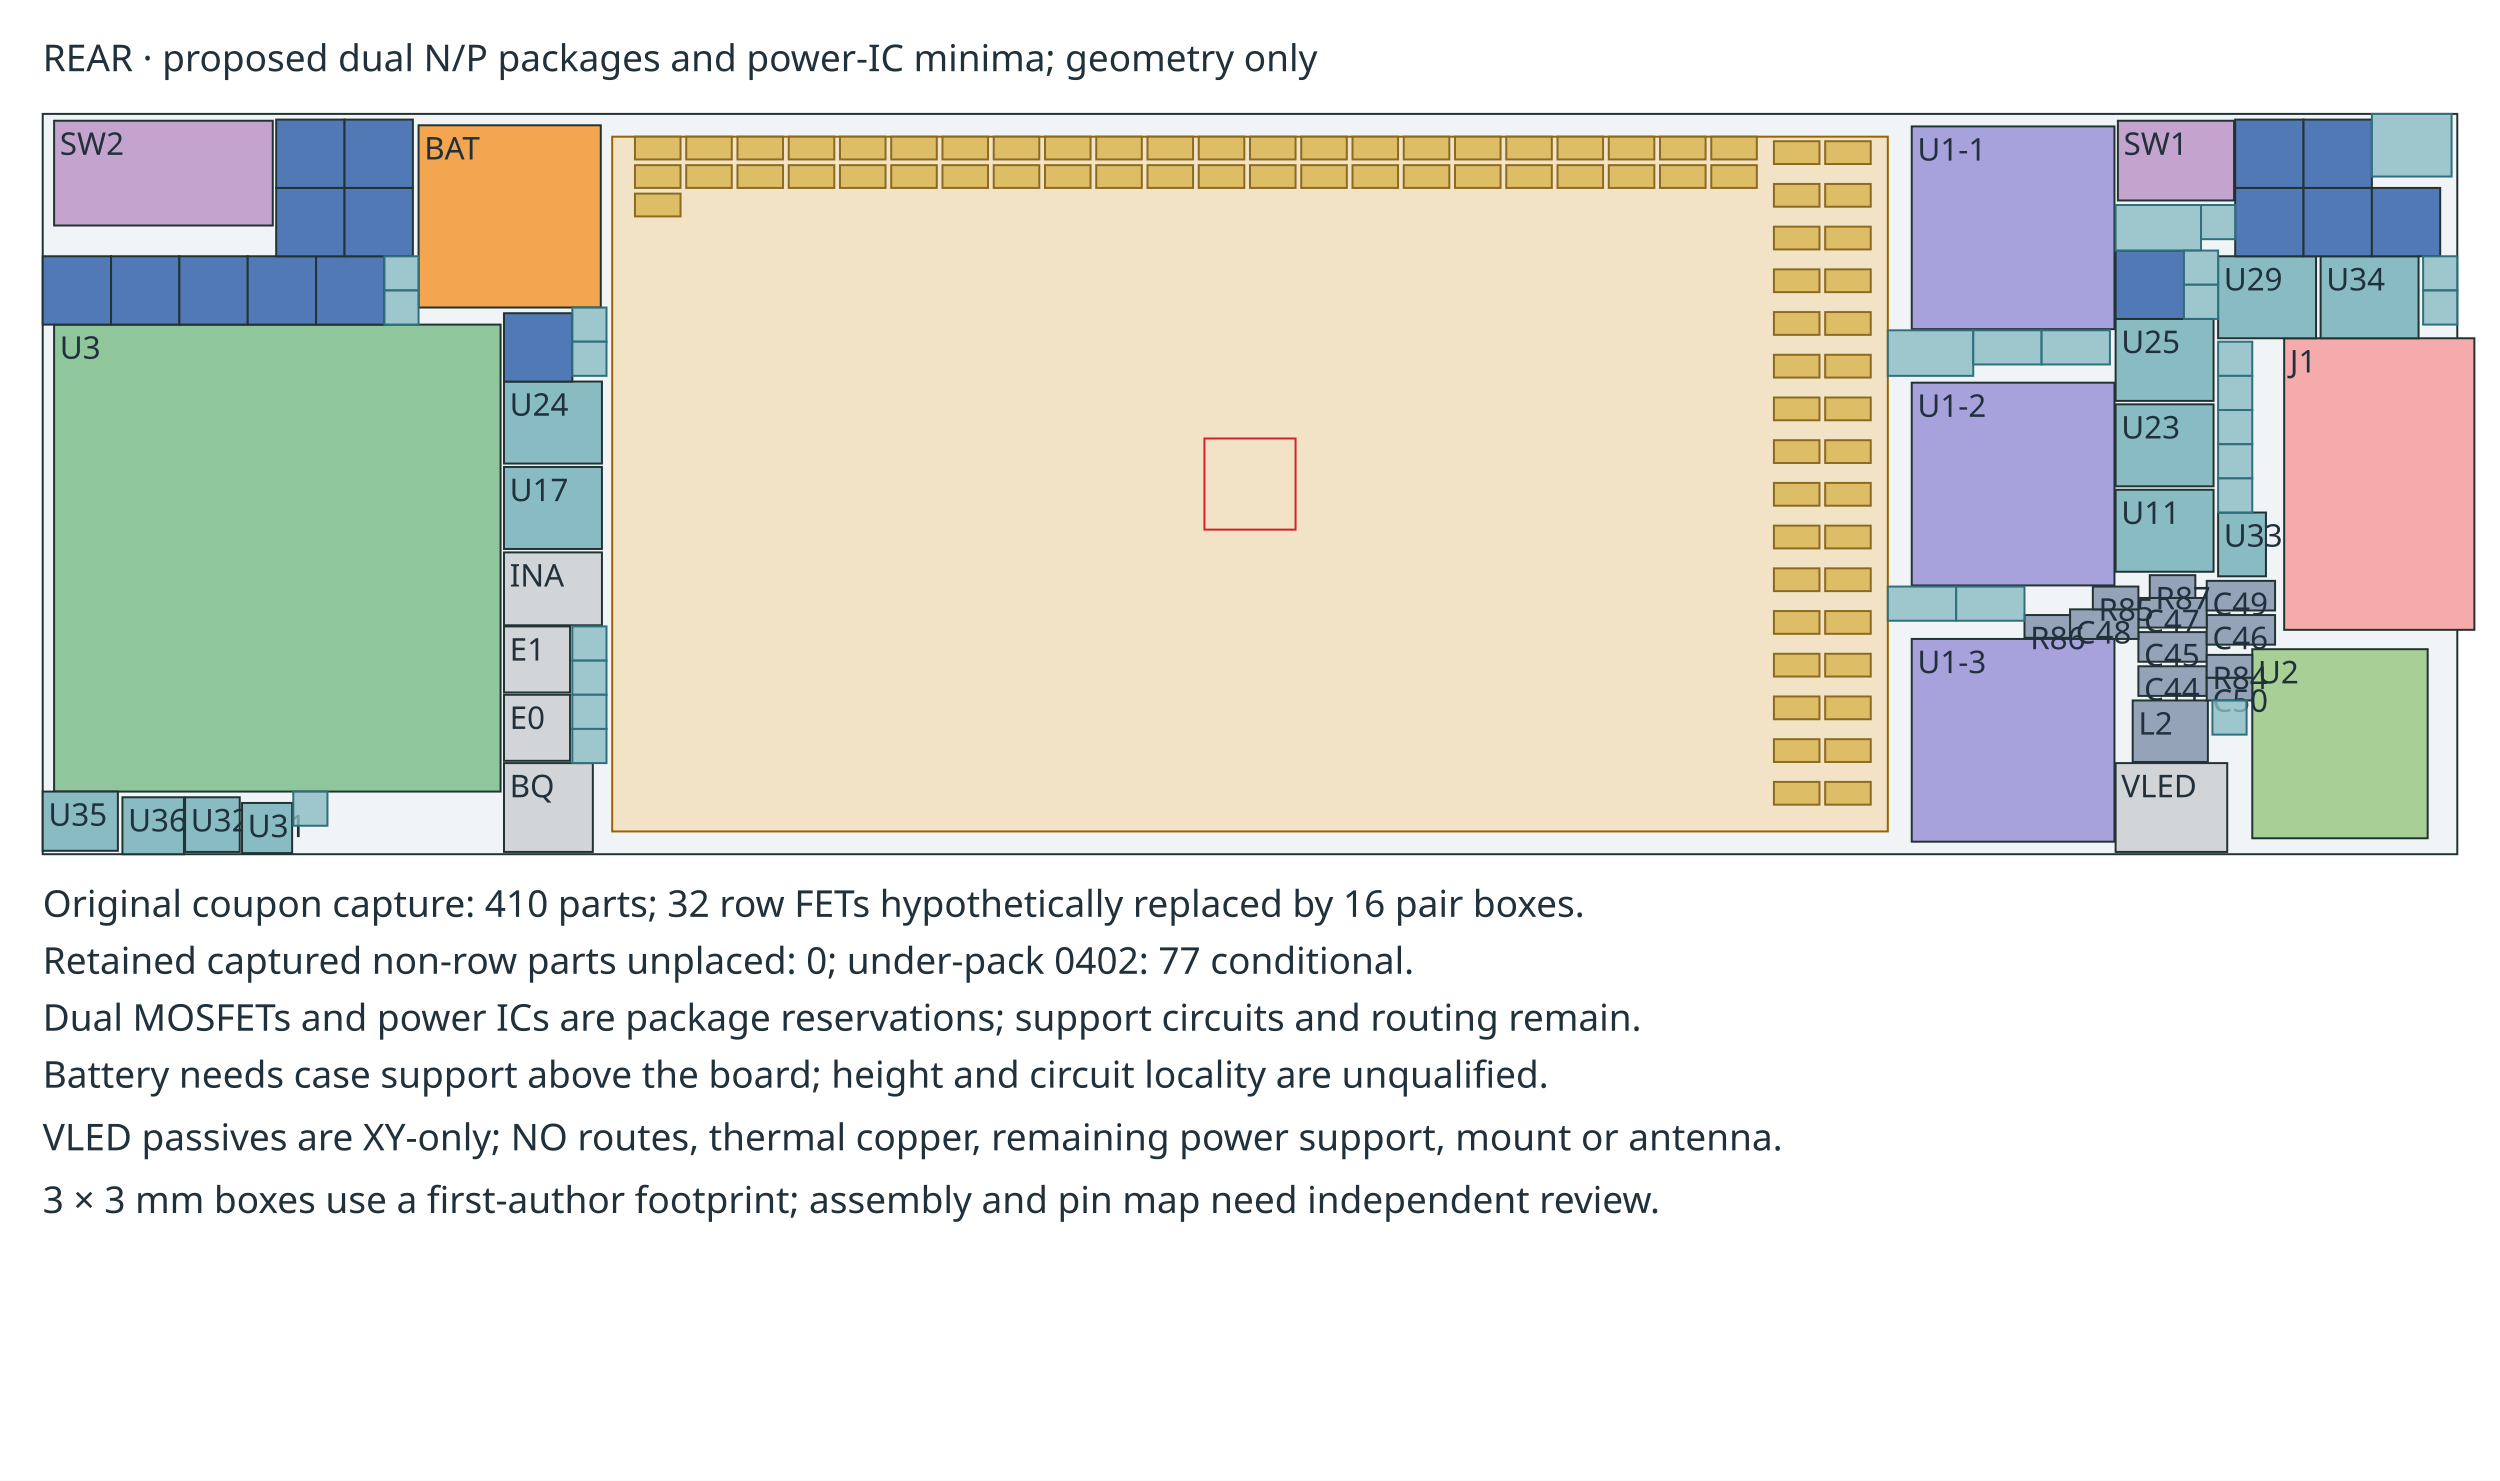
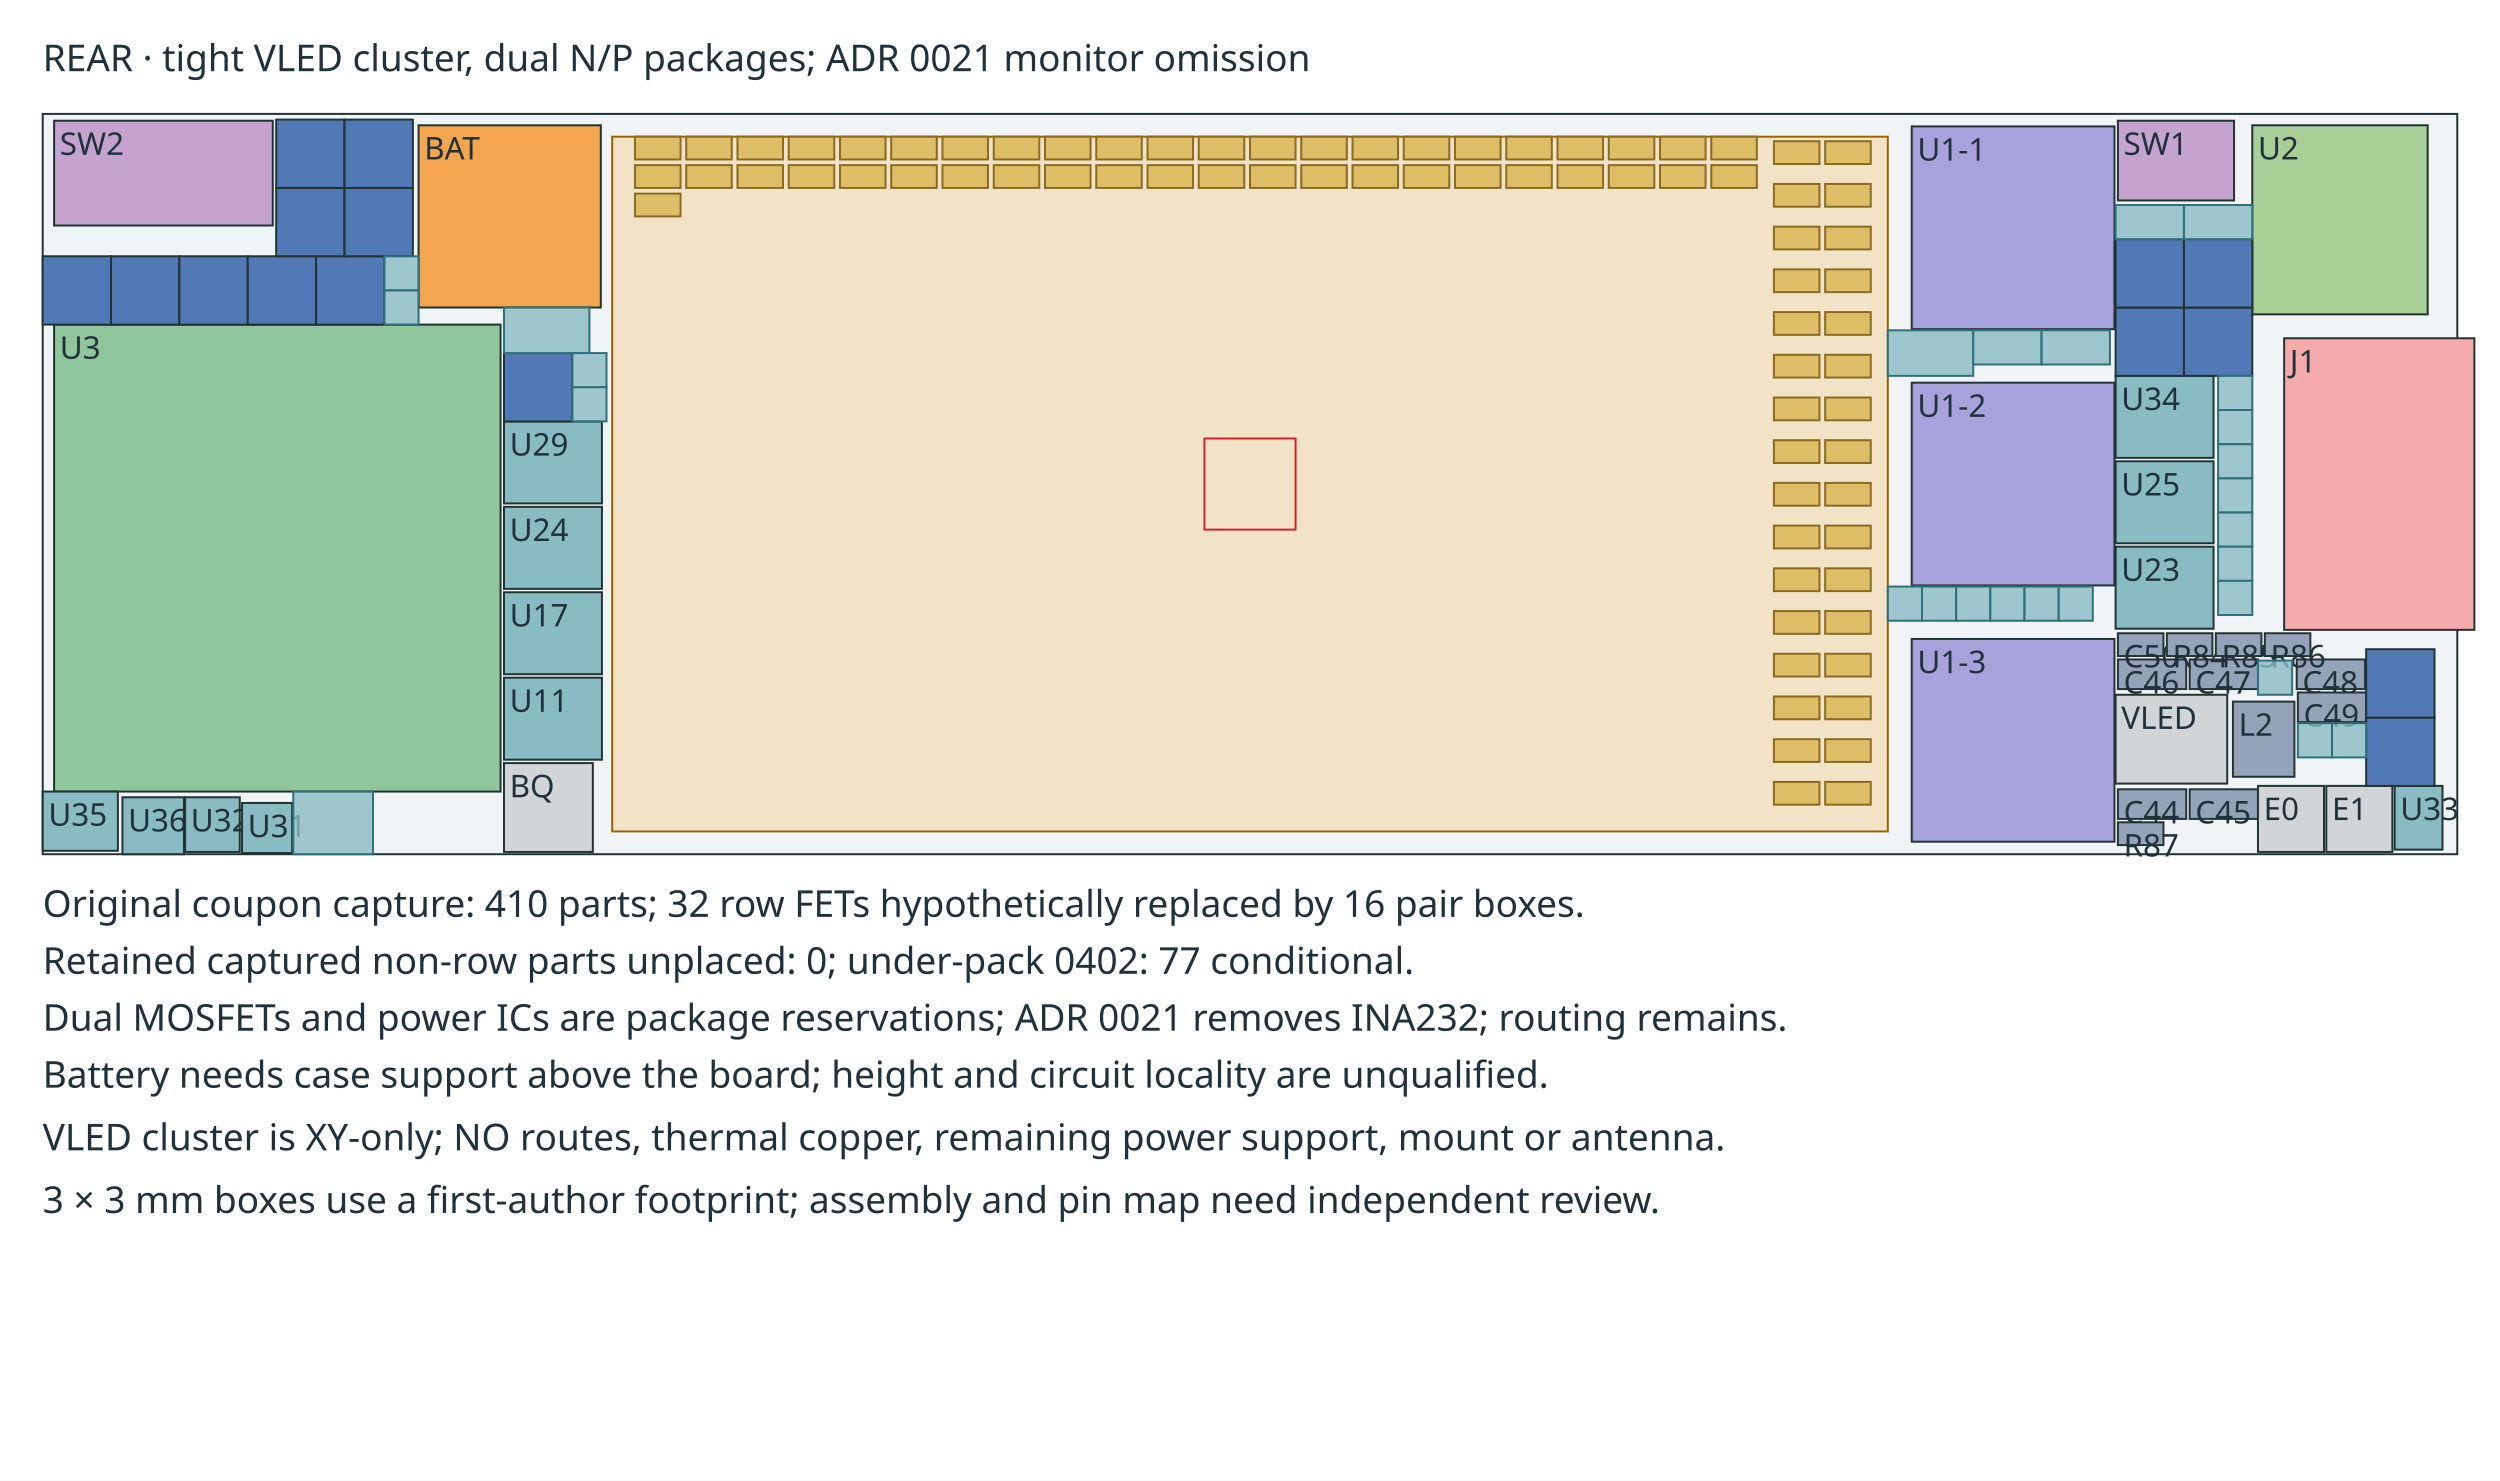
<svg xmlns="http://www.w3.org/2000/svg" viewBox="-15 -40 878.0 520.0">
  <style>text{font:13px sans-serif;fill:#21313c}.small{font:11px sans-serif}</style>
  <rect x="-15" y="-40" width="878.0" height="520.0" fill="white" />
-   <text x="0" y="-15">REAR · proposed dual N/P packages and power-IC minima; geometry only</text>
+   <text x="0" y="-15">REAR · tight VLED cluster, dual N/P packages; ADR 0021 monitor omission</text>
  <rect x="0.00" y="0.00" width="848.00" height="260.00" fill="#f1f4f6" fill-opacity="1" stroke="#233" stroke-width="0.7" />
  <rect x="200.00" y="8.00" width="448.00" height="244.00" fill="#f2d59e" fill-opacity="0.55" stroke="#9a6300" stroke-width="0.7" />
  <rect x="608.00" y="9.60" width="16.00" height="8.00" fill="#dcb95d" fill-opacity="0.9" stroke="#8b6b21" stroke-width="0.7" />
  <rect x="626.00" y="9.60" width="16.00" height="8.00" fill="#dcb95d" fill-opacity="0.9" stroke="#8b6b21" stroke-width="0.7" />
  <rect x="608.00" y="24.60" width="16.00" height="8.00" fill="#dcb95d" fill-opacity="0.9" stroke="#8b6b21" stroke-width="0.7" />
  <rect x="626.00" y="24.60" width="16.00" height="8.00" fill="#dcb95d" fill-opacity="0.9" stroke="#8b6b21" stroke-width="0.7" />
  <rect x="608.00" y="39.60" width="16.00" height="8.00" fill="#dcb95d" fill-opacity="0.9" stroke="#8b6b21" stroke-width="0.7" />
  <rect x="626.00" y="39.60" width="16.00" height="8.00" fill="#dcb95d" fill-opacity="0.9" stroke="#8b6b21" stroke-width="0.7" />
  <rect x="608.00" y="54.60" width="16.00" height="8.00" fill="#dcb95d" fill-opacity="0.9" stroke="#8b6b21" stroke-width="0.7" />
  <rect x="626.00" y="54.60" width="16.00" height="8.00" fill="#dcb95d" fill-opacity="0.9" stroke="#8b6b21" stroke-width="0.7" />
  <rect x="608.00" y="69.60" width="16.00" height="8.00" fill="#dcb95d" fill-opacity="0.9" stroke="#8b6b21" stroke-width="0.7" />
  <rect x="626.00" y="69.60" width="16.00" height="8.00" fill="#dcb95d" fill-opacity="0.9" stroke="#8b6b21" stroke-width="0.7" />
  <rect x="608.00" y="84.60" width="16.00" height="8.00" fill="#dcb95d" fill-opacity="0.9" stroke="#8b6b21" stroke-width="0.7" />
  <rect x="626.00" y="84.60" width="16.00" height="8.00" fill="#dcb95d" fill-opacity="0.9" stroke="#8b6b21" stroke-width="0.7" />
  <rect x="608.00" y="99.60" width="16.00" height="8.00" fill="#dcb95d" fill-opacity="0.9" stroke="#8b6b21" stroke-width="0.7" />
  <rect x="626.00" y="99.60" width="16.00" height="8.00" fill="#dcb95d" fill-opacity="0.9" stroke="#8b6b21" stroke-width="0.7" />
  <rect x="608.00" y="114.60" width="16.00" height="8.00" fill="#dcb95d" fill-opacity="0.9" stroke="#8b6b21" stroke-width="0.7" />
  <rect x="626.00" y="114.60" width="16.00" height="8.00" fill="#dcb95d" fill-opacity="0.9" stroke="#8b6b21" stroke-width="0.7" />
  <rect x="608.00" y="129.60" width="16.00" height="8.00" fill="#dcb95d" fill-opacity="0.9" stroke="#8b6b21" stroke-width="0.7" />
  <rect x="626.00" y="129.60" width="16.00" height="8.00" fill="#dcb95d" fill-opacity="0.9" stroke="#8b6b21" stroke-width="0.7" />
  <rect x="608.00" y="144.60" width="16.00" height="8.00" fill="#dcb95d" fill-opacity="0.9" stroke="#8b6b21" stroke-width="0.7" />
  <rect x="626.00" y="144.60" width="16.00" height="8.00" fill="#dcb95d" fill-opacity="0.9" stroke="#8b6b21" stroke-width="0.7" />
  <rect x="608.00" y="159.60" width="16.00" height="8.00" fill="#dcb95d" fill-opacity="0.9" stroke="#8b6b21" stroke-width="0.7" />
  <rect x="626.00" y="159.60" width="16.00" height="8.00" fill="#dcb95d" fill-opacity="0.9" stroke="#8b6b21" stroke-width="0.7" />
  <rect x="608.00" y="174.60" width="16.00" height="8.00" fill="#dcb95d" fill-opacity="0.9" stroke="#8b6b21" stroke-width="0.7" />
  <rect x="626.00" y="174.60" width="16.00" height="8.00" fill="#dcb95d" fill-opacity="0.9" stroke="#8b6b21" stroke-width="0.7" />
  <rect x="608.00" y="189.60" width="16.00" height="8.00" fill="#dcb95d" fill-opacity="0.9" stroke="#8b6b21" stroke-width="0.7" />
  <rect x="626.00" y="189.60" width="16.00" height="8.00" fill="#dcb95d" fill-opacity="0.9" stroke="#8b6b21" stroke-width="0.7" />
  <rect x="608.00" y="204.60" width="16.00" height="8.00" fill="#dcb95d" fill-opacity="0.9" stroke="#8b6b21" stroke-width="0.7" />
  <rect x="626.00" y="204.60" width="16.00" height="8.00" fill="#dcb95d" fill-opacity="0.9" stroke="#8b6b21" stroke-width="0.7" />
  <rect x="608.00" y="219.60" width="16.00" height="8.00" fill="#dcb95d" fill-opacity="0.9" stroke="#8b6b21" stroke-width="0.7" />
  <rect x="626.00" y="219.60" width="16.00" height="8.00" fill="#dcb95d" fill-opacity="0.9" stroke="#8b6b21" stroke-width="0.7" />
  <rect x="608.00" y="234.60" width="16.00" height="8.00" fill="#dcb95d" fill-opacity="0.9" stroke="#8b6b21" stroke-width="0.7" />
  <rect x="626.00" y="234.60" width="16.00" height="8.00" fill="#dcb95d" fill-opacity="0.9" stroke="#8b6b21" stroke-width="0.7" />
  <rect x="208.00" y="8.00" width="16.00" height="8.00" fill="#dcb95d" fill-opacity="0.9" stroke="#8b6b21" stroke-width="0.7" />
  <rect x="226.00" y="8.00" width="16.00" height="8.00" fill="#dcb95d" fill-opacity="0.9" stroke="#8b6b21" stroke-width="0.7" />
  <rect x="244.00" y="8.00" width="16.00" height="8.00" fill="#dcb95d" fill-opacity="0.9" stroke="#8b6b21" stroke-width="0.7" />
  <rect x="262.00" y="8.00" width="16.00" height="8.00" fill="#dcb95d" fill-opacity="0.9" stroke="#8b6b21" stroke-width="0.7" />
  <rect x="280.00" y="8.00" width="16.00" height="8.00" fill="#dcb95d" fill-opacity="0.9" stroke="#8b6b21" stroke-width="0.7" />
  <rect x="298.00" y="8.00" width="16.00" height="8.00" fill="#dcb95d" fill-opacity="0.9" stroke="#8b6b21" stroke-width="0.7" />
  <rect x="316.00" y="8.00" width="16.00" height="8.00" fill="#dcb95d" fill-opacity="0.9" stroke="#8b6b21" stroke-width="0.7" />
  <rect x="334.00" y="8.00" width="16.00" height="8.00" fill="#dcb95d" fill-opacity="0.9" stroke="#8b6b21" stroke-width="0.7" />
  <rect x="352.00" y="8.00" width="16.00" height="8.00" fill="#dcb95d" fill-opacity="0.9" stroke="#8b6b21" stroke-width="0.7" />
  <rect x="370.00" y="8.00" width="16.00" height="8.00" fill="#dcb95d" fill-opacity="0.9" stroke="#8b6b21" stroke-width="0.7" />
  <rect x="388.00" y="8.00" width="16.00" height="8.00" fill="#dcb95d" fill-opacity="0.9" stroke="#8b6b21" stroke-width="0.7" />
  <rect x="406.00" y="8.00" width="16.00" height="8.00" fill="#dcb95d" fill-opacity="0.9" stroke="#8b6b21" stroke-width="0.7" />
  <rect x="424.00" y="8.00" width="16.00" height="8.00" fill="#dcb95d" fill-opacity="0.9" stroke="#8b6b21" stroke-width="0.7" />
  <rect x="442.00" y="8.00" width="16.00" height="8.00" fill="#dcb95d" fill-opacity="0.9" stroke="#8b6b21" stroke-width="0.7" />
  <rect x="460.00" y="8.00" width="16.00" height="8.00" fill="#dcb95d" fill-opacity="0.9" stroke="#8b6b21" stroke-width="0.7" />
  <rect x="478.00" y="8.00" width="16.00" height="8.00" fill="#dcb95d" fill-opacity="0.9" stroke="#8b6b21" stroke-width="0.7" />
  <rect x="496.00" y="8.00" width="16.00" height="8.00" fill="#dcb95d" fill-opacity="0.9" stroke="#8b6b21" stroke-width="0.7" />
  <rect x="514.00" y="8.00" width="16.00" height="8.00" fill="#dcb95d" fill-opacity="0.9" stroke="#8b6b21" stroke-width="0.7" />
  <rect x="532.00" y="8.00" width="16.00" height="8.00" fill="#dcb95d" fill-opacity="0.9" stroke="#8b6b21" stroke-width="0.7" />
  <rect x="550.00" y="8.00" width="16.00" height="8.00" fill="#dcb95d" fill-opacity="0.9" stroke="#8b6b21" stroke-width="0.7" />
  <rect x="568.00" y="8.00" width="16.00" height="8.00" fill="#dcb95d" fill-opacity="0.9" stroke="#8b6b21" stroke-width="0.7" />
  <rect x="586.00" y="8.00" width="16.00" height="8.00" fill="#dcb95d" fill-opacity="0.9" stroke="#8b6b21" stroke-width="0.7" />
  <rect x="208.00" y="18.00" width="16.00" height="8.00" fill="#dcb95d" fill-opacity="0.9" stroke="#8b6b21" stroke-width="0.7" />
  <rect x="226.00" y="18.00" width="16.00" height="8.00" fill="#dcb95d" fill-opacity="0.9" stroke="#8b6b21" stroke-width="0.7" />
  <rect x="244.00" y="18.00" width="16.00" height="8.00" fill="#dcb95d" fill-opacity="0.9" stroke="#8b6b21" stroke-width="0.7" />
  <rect x="262.00" y="18.00" width="16.00" height="8.00" fill="#dcb95d" fill-opacity="0.9" stroke="#8b6b21" stroke-width="0.7" />
  <rect x="280.00" y="18.00" width="16.00" height="8.00" fill="#dcb95d" fill-opacity="0.9" stroke="#8b6b21" stroke-width="0.7" />
  <rect x="298.00" y="18.00" width="16.00" height="8.00" fill="#dcb95d" fill-opacity="0.9" stroke="#8b6b21" stroke-width="0.7" />
  <rect x="316.00" y="18.00" width="16.00" height="8.00" fill="#dcb95d" fill-opacity="0.9" stroke="#8b6b21" stroke-width="0.7" />
  <rect x="334.00" y="18.00" width="16.00" height="8.00" fill="#dcb95d" fill-opacity="0.9" stroke="#8b6b21" stroke-width="0.7" />
  <rect x="352.00" y="18.00" width="16.00" height="8.00" fill="#dcb95d" fill-opacity="0.9" stroke="#8b6b21" stroke-width="0.7" />
  <rect x="370.00" y="18.00" width="16.00" height="8.00" fill="#dcb95d" fill-opacity="0.9" stroke="#8b6b21" stroke-width="0.7" />
  <rect x="388.00" y="18.00" width="16.00" height="8.00" fill="#dcb95d" fill-opacity="0.9" stroke="#8b6b21" stroke-width="0.7" />
  <rect x="406.00" y="18.00" width="16.00" height="8.00" fill="#dcb95d" fill-opacity="0.9" stroke="#8b6b21" stroke-width="0.7" />
  <rect x="424.00" y="18.00" width="16.00" height="8.00" fill="#dcb95d" fill-opacity="0.9" stroke="#8b6b21" stroke-width="0.7" />
  <rect x="442.00" y="18.00" width="16.00" height="8.00" fill="#dcb95d" fill-opacity="0.9" stroke="#8b6b21" stroke-width="0.7" />
  <rect x="460.00" y="18.00" width="16.00" height="8.00" fill="#dcb95d" fill-opacity="0.9" stroke="#8b6b21" stroke-width="0.7" />
  <rect x="478.00" y="18.00" width="16.00" height="8.00" fill="#dcb95d" fill-opacity="0.9" stroke="#8b6b21" stroke-width="0.7" />
  <rect x="496.00" y="18.00" width="16.00" height="8.00" fill="#dcb95d" fill-opacity="0.9" stroke="#8b6b21" stroke-width="0.7" />
  <rect x="514.00" y="18.00" width="16.00" height="8.00" fill="#dcb95d" fill-opacity="0.9" stroke="#8b6b21" stroke-width="0.7" />
  <rect x="532.00" y="18.00" width="16.00" height="8.00" fill="#dcb95d" fill-opacity="0.9" stroke="#8b6b21" stroke-width="0.7" />
  <rect x="550.00" y="18.00" width="16.00" height="8.00" fill="#dcb95d" fill-opacity="0.9" stroke="#8b6b21" stroke-width="0.7" />
  <rect x="568.00" y="18.00" width="16.00" height="8.00" fill="#dcb95d" fill-opacity="0.9" stroke="#8b6b21" stroke-width="0.7" />
  <rect x="586.00" y="18.00" width="16.00" height="8.00" fill="#dcb95d" fill-opacity="0.9" stroke="#8b6b21" stroke-width="0.7" />
  <rect x="208.00" y="28.00" width="16.00" height="8.00" fill="#dcb95d" fill-opacity="0.9" stroke="#8b6b21" stroke-width="0.7" />
  <rect x="408.00" y="114.00" width="32.00" height="32.00" fill="none" fill-opacity="1" stroke="#d2232a" stroke-width="0.7" />
  <rect x="4.00" y="2.40" width="76.80" height="36.80" fill="#c5a3cf" fill-opacity="1" stroke="#233" stroke-width="0.7" />
  <text class="small" x="6.0" y="14.4">SW2</text>
  <rect x="728.80" y="2.40" width="40.80" height="28.00" fill="#c5a3cf" fill-opacity="1" stroke="#233" stroke-width="0.7" />
  <text class="small" x="730.8" y="14.4">SW1</text>
-   <rect x="776.00" y="188.00" width="61.60" height="66.40" fill="#a8cf96" fill-opacity="1" stroke="#233" stroke-width="0.7" />
-   <text class="small" x="778.0" y="200.0">U2</text>
+   <rect x="776.00" y="4.00" width="61.60" height="66.40" fill="#a8cf96" fill-opacity="1" stroke="#233" stroke-width="0.7" />
+   <text class="small" x="778.0" y="16.0">U2</text>
  <rect x="4.00" y="74.00" width="156.80" height="164.00" fill="#8fc69b" fill-opacity="1" stroke="#233" stroke-width="0.7" />
  <text class="small" x="6.0" y="86.0">U3</text>
  <rect x="656.40" y="4.40" width="71.20" height="71.20" fill="#a8a2dc" fill-opacity="1" stroke="#233" stroke-width="0.7" />
  <text class="small" x="658.4" y="16.4">U1-1</text>
  <rect x="656.40" y="94.40" width="71.20" height="71.20" fill="#a8a2dc" fill-opacity="1" stroke="#233" stroke-width="0.7" />
  <text class="small" x="658.4" y="106.4">U1-2</text>
  <rect x="656.40" y="184.40" width="71.20" height="71.20" fill="#a8a2dc" fill-opacity="1" stroke="#233" stroke-width="0.7" />
  <text class="small" x="658.4" y="196.4">U1-3</text>
  <rect x="787.20" y="78.80" width="66.80" height="102.40" fill="#f5aaac" fill-opacity="1" stroke="#233" stroke-width="0.7" />
  <text class="small" x="789.2" y="90.8">J1</text>
  <rect x="132.00" y="4.00" width="64.00" height="64.00" fill="#f3a550" fill-opacity="1" stroke="#233" stroke-width="0.7" />
  <text class="small" x="134.0" y="16.0">BAT</text>
-   <rect x="728.00" y="228.00" width="39.20" height="31.20" fill="#d1d5d8" fill-opacity="1" stroke="#233" stroke-width="0.7" />
-   <text class="small" x="730.0" y="240.0">VLED</text>
-   <rect x="734.00" y="206.00" width="26.40" height="21.60" fill="#94a3b8" fill-opacity="1" stroke="#233" stroke-width="0.7" />
-   <text class="small" x="736.0" y="218.0">L2</text>
-   <rect x="736.00" y="194.00" width="24.00" height="10.40" fill="#94a3b8" fill-opacity="1" stroke="#233" stroke-width="0.7" />
-   <text class="small" x="738.0" y="206.0">C44</text>
-   <rect x="736.00" y="182.00" width="24.00" height="10.40" fill="#94a3b8" fill-opacity="1" stroke="#233" stroke-width="0.7" />
-   <text class="small" x="738.0" y="194.0">C45</text>
-   <rect x="760.00" y="176.00" width="24.00" height="10.40" fill="#94a3b8" fill-opacity="1" stroke="#233" stroke-width="0.7" />
-   <text class="small" x="762.0" y="188.0">C46</text>
-   <rect x="736.00" y="170.00" width="24.00" height="10.40" fill="#94a3b8" fill-opacity="1" stroke="#233" stroke-width="0.7" />
-   <text class="small" x="738.0" y="182.0">C47</text>
-   <rect x="712.00" y="174.00" width="24.00" height="10.40" fill="#94a3b8" fill-opacity="1" stroke="#233" stroke-width="0.7" />
-   <text class="small" x="714.0" y="186.0">C48</text>
-   <rect x="760.00" y="164.00" width="24.00" height="10.40" fill="#94a3b8" fill-opacity="1" stroke="#233" stroke-width="0.7" />
-   <text class="small" x="762.0" y="176.0">C49</text>
-   <rect x="760.00" y="198.00" width="16.00" height="8.00" fill="#94a3b8" fill-opacity="1" stroke="#233" stroke-width="0.7" />
-   <text class="small" x="762.0" y="210.0">C50</text>
-   <rect x="760.00" y="190.00" width="16.00" height="8.00" fill="#94a3b8" fill-opacity="1" stroke="#233" stroke-width="0.7" />
-   <text class="small" x="762.0" y="202.0">R84</text>
-   <rect x="720.00" y="166.00" width="16.00" height="8.00" fill="#94a3b8" fill-opacity="1" stroke="#233" stroke-width="0.7" />
-   <text class="small" x="722.0" y="178.0">R85</text>
-   <rect x="696.00" y="176.00" width="16.00" height="8.00" fill="#94a3b8" fill-opacity="1" stroke="#233" stroke-width="0.7" />
-   <text class="small" x="698.0" y="188.0">R86</text>
-   <rect x="740.00" y="162.00" width="16.00" height="8.00" fill="#94a3b8" fill-opacity="1" stroke="#233" stroke-width="0.7" />
-   <text class="small" x="742.0" y="174.0">R87</text>
+   <rect x="728.00" y="204.00" width="39.20" height="31.20" fill="#d1d5d8" fill-opacity="1" stroke="#233" stroke-width="0.7" />
+   <text class="small" x="730.0" y="216.0">VLED</text>
+   <rect x="769.20" y="206.40" width="21.60" height="26.40" fill="#94a3b8" fill-opacity="1" stroke="#233" stroke-width="0.7" />
+   <text class="small" x="771.2" y="218.4">L2</text>
+   <rect x="728.80" y="237.20" width="24.00" height="10.40" fill="#94a3b8" fill-opacity="1" stroke="#233" stroke-width="0.7" />
+   <text class="small" x="730.8" y="249.2">C44</text>
+   <rect x="754.00" y="237.20" width="24.00" height="10.40" fill="#94a3b8" fill-opacity="1" stroke="#233" stroke-width="0.7" />
+   <text class="small" x="756.0" y="249.2">C45</text>
+   <rect x="728.80" y="191.60" width="24.00" height="10.40" fill="#94a3b8" fill-opacity="1" stroke="#233" stroke-width="0.7" />
+   <text class="small" x="730.8" y="203.6">C46</text>
+   <rect x="754.00" y="191.60" width="24.00" height="10.40" fill="#94a3b8" fill-opacity="1" stroke="#233" stroke-width="0.7" />
+   <text class="small" x="756.0" y="203.6">C47</text>
+   <rect x="791.60" y="191.60" width="24.00" height="10.40" fill="#94a3b8" fill-opacity="1" stroke="#233" stroke-width="0.7" />
+   <text class="small" x="793.6" y="203.6">C48</text>
+   <rect x="792.00" y="203.20" width="24.00" height="10.40" fill="#94a3b8" fill-opacity="1" stroke="#233" stroke-width="0.7" />
+   <text class="small" x="794.0" y="215.2">C49</text>
+   <rect x="728.80" y="182.40" width="16.00" height="8.00" fill="#94a3b8" fill-opacity="1" stroke="#233" stroke-width="0.7" />
+   <text class="small" x="730.8" y="194.4">C50</text>
+   <rect x="746.00" y="182.40" width="16.00" height="8.00" fill="#94a3b8" fill-opacity="1" stroke="#233" stroke-width="0.7" />
+   <text class="small" x="748.0" y="194.4">R84</text>
+   <rect x="763.20" y="182.40" width="16.00" height="8.00" fill="#94a3b8" fill-opacity="1" stroke="#233" stroke-width="0.7" />
+   <text class="small" x="765.2" y="194.4">R85</text>
+   <rect x="780.40" y="182.40" width="16.00" height="8.00" fill="#94a3b8" fill-opacity="1" stroke="#233" stroke-width="0.7" />
+   <text class="small" x="782.4" y="194.4">R86</text>
+   <rect x="728.80" y="248.80" width="16.00" height="8.00" fill="#94a3b8" fill-opacity="1" stroke="#233" stroke-width="0.7" />
+   <text class="small" x="730.8" y="260.8">R87</text>
  <rect x="162.00" y="228.00" width="31.20" height="31.20" fill="#d1d5d8" fill-opacity="1" stroke="#233" stroke-width="0.7" />
  <text class="small" x="164.0" y="240.0">BQ</text>
-   <rect x="162.00" y="204.00" width="23.20" height="23.20" fill="#d1d5d8" fill-opacity="1" stroke="#233" stroke-width="0.7" />
-   <text class="small" x="164.0" y="216.0">E0</text>
-   <rect x="162.00" y="180.00" width="23.20" height="23.20" fill="#d1d5d8" fill-opacity="1" stroke="#233" stroke-width="0.7" />
-   <text class="small" x="164.0" y="192.0">E1</text>
-   <rect x="162.00" y="154.00" width="34.40" height="25.60" fill="#d1d5d8" fill-opacity="1" stroke="#233" stroke-width="0.7" />
-   <text class="small" x="164.0" y="166.0">INA</text>
-   <rect x="728.00" y="132.00" width="34.40" height="28.80" fill="#88bbc2" fill-opacity="1" stroke="#233" stroke-width="0.7" />
-   <text class="small" x="730.0" y="144.0">U11</text>
-   <rect x="162.00" y="124.00" width="34.40" height="28.80" fill="#88bbc2" fill-opacity="1" stroke="#233" stroke-width="0.7" />
-   <text class="small" x="164.0" y="136.0">U17</text>
-   <rect x="728.00" y="102.00" width="34.40" height="28.80" fill="#88bbc2" fill-opacity="1" stroke="#233" stroke-width="0.7" />
-   <text class="small" x="730.0" y="114.0">U23</text>
-   <rect x="162.00" y="94.00" width="34.40" height="28.80" fill="#88bbc2" fill-opacity="1" stroke="#233" stroke-width="0.7" />
-   <text class="small" x="164.0" y="106.0">U24</text>
-   <rect x="728.00" y="72.00" width="34.40" height="28.80" fill="#88bbc2" fill-opacity="1" stroke="#233" stroke-width="0.7" />
-   <text class="small" x="730.0" y="84.0">U25</text>
-   <rect x="764.00" y="50.00" width="34.40" height="28.80" fill="#88bbc2" fill-opacity="1" stroke="#233" stroke-width="0.7" />
-   <text class="small" x="766.0" y="62.0">U29</text>
-   <rect x="800.00" y="50.00" width="34.40" height="28.80" fill="#88bbc2" fill-opacity="1" stroke="#233" stroke-width="0.7" />
-   <text class="small" x="802.0" y="62.0">U34</text>
+   <rect x="778.00" y="236.00" width="23.20" height="23.20" fill="#d1d5d8" fill-opacity="1" stroke="#233" stroke-width="0.7" />
+   <text class="small" x="780.0" y="248.0">E0</text>
+   <rect x="802.00" y="236.00" width="23.20" height="23.20" fill="#d1d5d8" fill-opacity="1" stroke="#233" stroke-width="0.7" />
+   <text class="small" x="804.0" y="248.0">E1</text>
+   <rect x="162.00" y="198.00" width="34.40" height="28.80" fill="#88bbc2" fill-opacity="1" stroke="#233" stroke-width="0.7" />
+   <text class="small" x="164.0" y="210.0">U11</text>
+   <rect x="162.00" y="168.00" width="34.40" height="28.80" fill="#88bbc2" fill-opacity="1" stroke="#233" stroke-width="0.7" />
+   <text class="small" x="164.0" y="180.0">U17</text>
+   <rect x="728.00" y="152.00" width="34.40" height="28.80" fill="#88bbc2" fill-opacity="1" stroke="#233" stroke-width="0.7" />
+   <text class="small" x="730.0" y="164.0">U23</text>
+   <rect x="162.00" y="138.00" width="34.40" height="28.80" fill="#88bbc2" fill-opacity="1" stroke="#233" stroke-width="0.7" />
+   <text class="small" x="164.0" y="150.0">U24</text>
+   <rect x="728.00" y="122.00" width="34.40" height="28.80" fill="#88bbc2" fill-opacity="1" stroke="#233" stroke-width="0.7" />
+   <text class="small" x="730.0" y="134.0">U25</text>
+   <rect x="162.00" y="108.00" width="34.40" height="28.80" fill="#88bbc2" fill-opacity="1" stroke="#233" stroke-width="0.7" />
+   <text class="small" x="164.0" y="120.0">U29</text>
+   <rect x="728.00" y="92.00" width="34.40" height="28.80" fill="#88bbc2" fill-opacity="1" stroke="#233" stroke-width="0.7" />
+   <text class="small" x="730.0" y="104.0">U34</text>
  <rect x="0.00" y="238.00" width="26.40" height="20.80" fill="#88bbc2" fill-opacity="1" stroke="#233" stroke-width="0.7" />
  <text class="small" x="2.0" y="250.0">U35</text>
  <rect x="28.00" y="240.00" width="21.60" height="20.00" fill="#88bbc2" fill-opacity="1" stroke="#233" stroke-width="0.7" />
  <text class="small" x="30.0" y="252.0">U36</text>
-   <rect x="764.00" y="140.00" width="16.80" height="22.40" fill="#88bbc2" fill-opacity="1" stroke="#233" stroke-width="0.7" />
-   <text class="small" x="766.0" y="152.0">U33</text>
+   <rect x="826.00" y="236.00" width="16.80" height="22.40" fill="#88bbc2" fill-opacity="1" stroke="#233" stroke-width="0.7" />
+   <text class="small" x="828.0" y="248.0">U33</text>
  <rect x="50.00" y="240.00" width="19.20" height="19.20" fill="#88bbc2" fill-opacity="1" stroke="#233" stroke-width="0.7" />
  <text class="small" x="52.0" y="252.0">U32</text>
  <rect x="70.00" y="242.00" width="17.60" height="17.60" fill="#88bbc2" fill-opacity="1" stroke="#233" stroke-width="0.7" />
  <text class="small" x="72.0" y="254.0">U31</text>
-   <rect x="162.00" y="70.00" width="24.00" height="24.00" fill="#5079b6" fill-opacity="1" stroke="#233" stroke-width="0.7" />
+   <rect x="816.00" y="212.00" width="24.00" height="24.00" fill="#5079b6" fill-opacity="1" stroke="#233" stroke-width="0.7" />
+   <rect x="816.00" y="188.00" width="24.00" height="24.00" fill="#5079b6" fill-opacity="1" stroke="#233" stroke-width="0.7" />
+   <rect x="162.00" y="84.00" width="24.00" height="24.00" fill="#5079b6" fill-opacity="1" stroke="#233" stroke-width="0.7" />
+   <rect x="728.00" y="68.00" width="24.00" height="24.00" fill="#5079b6" fill-opacity="1" stroke="#233" stroke-width="0.7" />
+   <rect x="752.00" y="68.00" width="24.00" height="24.00" fill="#5079b6" fill-opacity="1" stroke="#233" stroke-width="0.7" />
  <rect x="0.00" y="50.00" width="24.00" height="24.00" fill="#5079b6" fill-opacity="1" stroke="#233" stroke-width="0.7" />
  <rect x="24.00" y="50.00" width="24.00" height="24.00" fill="#5079b6" fill-opacity="1" stroke="#233" stroke-width="0.7" />
  <rect x="48.00" y="50.00" width="24.00" height="24.00" fill="#5079b6" fill-opacity="1" stroke="#233" stroke-width="0.7" />
  <rect x="72.00" y="50.00" width="24.00" height="24.00" fill="#5079b6" fill-opacity="1" stroke="#233" stroke-width="0.7" />
  <rect x="96.00" y="50.00" width="24.00" height="24.00" fill="#5079b6" fill-opacity="1" stroke="#233" stroke-width="0.7" />
-   <rect x="728.00" y="48.00" width="24.00" height="24.00" fill="#5079b6" fill-opacity="1" stroke="#233" stroke-width="0.7" />
+   <rect x="728.00" y="44.00" width="24.00" height="24.00" fill="#5079b6" fill-opacity="1" stroke="#233" stroke-width="0.7" />
+   <rect x="752.00" y="44.00" width="24.00" height="24.00" fill="#5079b6" fill-opacity="1" stroke="#233" stroke-width="0.7" />
  <rect x="82.00" y="26.00" width="24.00" height="24.00" fill="#5079b6" fill-opacity="1" stroke="#233" stroke-width="0.7" />
  <rect x="106.00" y="26.00" width="24.00" height="24.00" fill="#5079b6" fill-opacity="1" stroke="#233" stroke-width="0.7" />
-   <rect x="770.00" y="26.00" width="24.00" height="24.00" fill="#5079b6" fill-opacity="1" stroke="#233" stroke-width="0.7" />
-   <rect x="794.00" y="26.00" width="24.00" height="24.00" fill="#5079b6" fill-opacity="1" stroke="#233" stroke-width="0.7" />
-   <rect x="818.00" y="26.00" width="24.00" height="24.00" fill="#5079b6" fill-opacity="1" stroke="#233" stroke-width="0.7" />
  <rect x="82.00" y="2.00" width="24.00" height="24.00" fill="#5079b6" fill-opacity="1" stroke="#233" stroke-width="0.7" />
  <rect x="106.00" y="2.00" width="24.00" height="24.00" fill="#5079b6" fill-opacity="1" stroke="#233" stroke-width="0.7" />
-   <rect x="770.00" y="2.00" width="24.00" height="24.00" fill="#5079b6" fill-opacity="1" stroke="#233" stroke-width="0.7" />
-   <rect x="794.00" y="2.00" width="24.00" height="24.00" fill="#5079b6" fill-opacity="1" stroke="#233" stroke-width="0.7" />
-   <rect x="818.00" y="0.00" width="28.00" height="22.00" fill="#88bbc2" fill-opacity="0.8" stroke="#2f707c" stroke-width="0.7" />
-   <rect x="728.00" y="32.00" width="30.00" height="16.00" fill="#88bbc2" fill-opacity="0.8" stroke="#2f707c" stroke-width="0.7" />
+   <rect x="88.00" y="238.00" width="28.00" height="22.00" fill="#88bbc2" fill-opacity="0.8" stroke="#2f707c" stroke-width="0.7" />
+   <rect x="162.00" y="68.00" width="30.00" height="16.00" fill="#88bbc2" fill-opacity="0.8" stroke="#2f707c" stroke-width="0.7" />
  <rect x="648.00" y="76.00" width="30.00" height="16.00" fill="#88bbc2" fill-opacity="0.8" stroke="#2f707c" stroke-width="0.7" />
+   <rect x="728.00" y="32.00" width="24.00" height="12.00" fill="#88bbc2" fill-opacity="0.8" stroke="#2f707c" stroke-width="0.7" />
+   <rect x="752.00" y="32.00" width="24.00" height="12.00" fill="#88bbc2" fill-opacity="0.8" stroke="#2f707c" stroke-width="0.7" />
  <rect x="678.00" y="76.00" width="24.00" height="12.00" fill="#88bbc2" fill-opacity="0.8" stroke="#2f707c" stroke-width="0.7" />
  <rect x="702.00" y="76.00" width="24.00" height="12.00" fill="#88bbc2" fill-opacity="0.8" stroke="#2f707c" stroke-width="0.7" />
-   <rect x="648.00" y="166.00" width="24.00" height="12.00" fill="#88bbc2" fill-opacity="0.8" stroke="#2f707c" stroke-width="0.7" />
-   <rect x="672.00" y="166.00" width="24.00" height="12.00" fill="#88bbc2" fill-opacity="0.8" stroke="#2f707c" stroke-width="0.7" />
-   <rect x="758.00" y="32.00" width="12.00" height="12.00" fill="#88bbc2" fill-opacity="0.8" stroke="#2f707c" stroke-width="0.7" />
-   <rect x="752.00" y="48.00" width="12.00" height="12.00" fill="#88bbc2" fill-opacity="0.8" stroke="#2f707c" stroke-width="0.7" />
  <rect x="120.00" y="50.00" width="12.00" height="12.00" fill="#88bbc2" fill-opacity="0.8" stroke="#2f707c" stroke-width="0.7" />
-   <rect x="836.00" y="50.00" width="12.00" height="12.00" fill="#88bbc2" fill-opacity="0.8" stroke="#2f707c" stroke-width="0.7" />
-   <rect x="752.00" y="60.00" width="12.00" height="12.00" fill="#88bbc2" fill-opacity="0.8" stroke="#2f707c" stroke-width="0.7" />
  <rect x="120.00" y="62.00" width="12.00" height="12.00" fill="#88bbc2" fill-opacity="0.8" stroke="#2f707c" stroke-width="0.7" />
-   <rect x="836.00" y="62.00" width="12.00" height="12.00" fill="#88bbc2" fill-opacity="0.8" stroke="#2f707c" stroke-width="0.7" />
-   <rect x="186.00" y="68.00" width="12.00" height="12.00" fill="#88bbc2" fill-opacity="0.8" stroke="#2f707c" stroke-width="0.7" />
-   <rect x="186.00" y="80.00" width="12.00" height="12.00" fill="#88bbc2" fill-opacity="0.8" stroke="#2f707c" stroke-width="0.7" />
-   <rect x="764.00" y="80.00" width="12.00" height="12.00" fill="#88bbc2" fill-opacity="0.8" stroke="#2f707c" stroke-width="0.7" />
+   <rect x="186.00" y="84.00" width="12.00" height="12.00" fill="#88bbc2" fill-opacity="0.8" stroke="#2f707c" stroke-width="0.7" />
  <rect x="764.00" y="92.00" width="12.00" height="12.00" fill="#88bbc2" fill-opacity="0.8" stroke="#2f707c" stroke-width="0.7" />
+   <rect x="186.00" y="96.00" width="12.00" height="12.00" fill="#88bbc2" fill-opacity="0.8" stroke="#2f707c" stroke-width="0.7" />
  <rect x="764.00" y="104.00" width="12.00" height="12.00" fill="#88bbc2" fill-opacity="0.8" stroke="#2f707c" stroke-width="0.7" />
  <rect x="764.00" y="116.00" width="12.00" height="12.00" fill="#88bbc2" fill-opacity="0.8" stroke="#2f707c" stroke-width="0.7" />
  <rect x="764.00" y="128.00" width="12.00" height="12.00" fill="#88bbc2" fill-opacity="0.8" stroke="#2f707c" stroke-width="0.7" />
-   <rect x="186.00" y="180.00" width="12.00" height="12.00" fill="#88bbc2" fill-opacity="0.8" stroke="#2f707c" stroke-width="0.7" />
-   <rect x="186.00" y="192.00" width="12.00" height="12.00" fill="#88bbc2" fill-opacity="0.8" stroke="#2f707c" stroke-width="0.7" />
-   <rect x="186.00" y="204.00" width="12.00" height="12.00" fill="#88bbc2" fill-opacity="0.8" stroke="#2f707c" stroke-width="0.7" />
-   <rect x="762.00" y="206.00" width="12.00" height="12.00" fill="#88bbc2" fill-opacity="0.8" stroke="#2f707c" stroke-width="0.7" />
-   <rect x="186.00" y="216.00" width="12.00" height="12.00" fill="#88bbc2" fill-opacity="0.8" stroke="#2f707c" stroke-width="0.7" />
-   <rect x="88.00" y="238.00" width="12.00" height="12.00" fill="#88bbc2" fill-opacity="0.8" stroke="#2f707c" stroke-width="0.7" />
+   <rect x="764.00" y="140.00" width="12.00" height="12.00" fill="#88bbc2" fill-opacity="0.8" stroke="#2f707c" stroke-width="0.7" />
+   <rect x="764.00" y="152.00" width="12.00" height="12.00" fill="#88bbc2" fill-opacity="0.8" stroke="#2f707c" stroke-width="0.7" />
+   <rect x="764.00" y="164.00" width="12.00" height="12.00" fill="#88bbc2" fill-opacity="0.8" stroke="#2f707c" stroke-width="0.7" />
+   <rect x="648.00" y="166.00" width="12.00" height="12.00" fill="#88bbc2" fill-opacity="0.8" stroke="#2f707c" stroke-width="0.7" />
+   <rect x="660.00" y="166.00" width="12.00" height="12.00" fill="#88bbc2" fill-opacity="0.8" stroke="#2f707c" stroke-width="0.7" />
+   <rect x="672.00" y="166.00" width="12.00" height="12.00" fill="#88bbc2" fill-opacity="0.8" stroke="#2f707c" stroke-width="0.7" />
+   <rect x="684.00" y="166.00" width="12.00" height="12.00" fill="#88bbc2" fill-opacity="0.8" stroke="#2f707c" stroke-width="0.7" />
+   <rect x="696.00" y="166.00" width="12.00" height="12.00" fill="#88bbc2" fill-opacity="0.8" stroke="#2f707c" stroke-width="0.7" />
+   <rect x="708.00" y="166.00" width="12.00" height="12.00" fill="#88bbc2" fill-opacity="0.8" stroke="#2f707c" stroke-width="0.7" />
+   <rect x="778.00" y="192.00" width="12.00" height="12.00" fill="#88bbc2" fill-opacity="0.8" stroke="#2f707c" stroke-width="0.7" />
+   <rect x="792.00" y="214.00" width="12.00" height="12.00" fill="#88bbc2" fill-opacity="0.8" stroke="#2f707c" stroke-width="0.7" />
+   <rect x="804.00" y="214.00" width="12.00" height="12.00" fill="#88bbc2" fill-opacity="0.8" stroke="#2f707c" stroke-width="0.7" />
  <text x="0" y="282.0">Original coupon capture: 410 parts; 32 row FETs hypothetically replaced by 16 pair boxes.</text>
  <text x="0" y="302.0">Retained captured non-row parts unplaced: 0; under-pack 0402: 77 conditional.</text>
-   <text x="0" y="322.0">Dual MOSFETs and power ICs are package reservations; support circuits and routing remain.</text>
+   <text x="0" y="322.0">Dual MOSFETs and power ICs are package reservations; ADR 0021 removes INA232; routing remains.</text>
  <text x="0" y="342.0">Battery needs case support above the board; height and circuit locality are unqualified.</text>
-   <text x="0" y="364.0">VLED passives are XY-only; NO routes, thermal copper, remaining power support, mount or antenna.</text>
+   <text x="0" y="364.0">VLED cluster is XY-only; NO routes, thermal copper, remaining power support, mount or antenna.</text>
  <text x="0" y="386.0">3 × 3 mm boxes use a first-author footprint; assembly and pin map need independent review.</text>
</svg>
